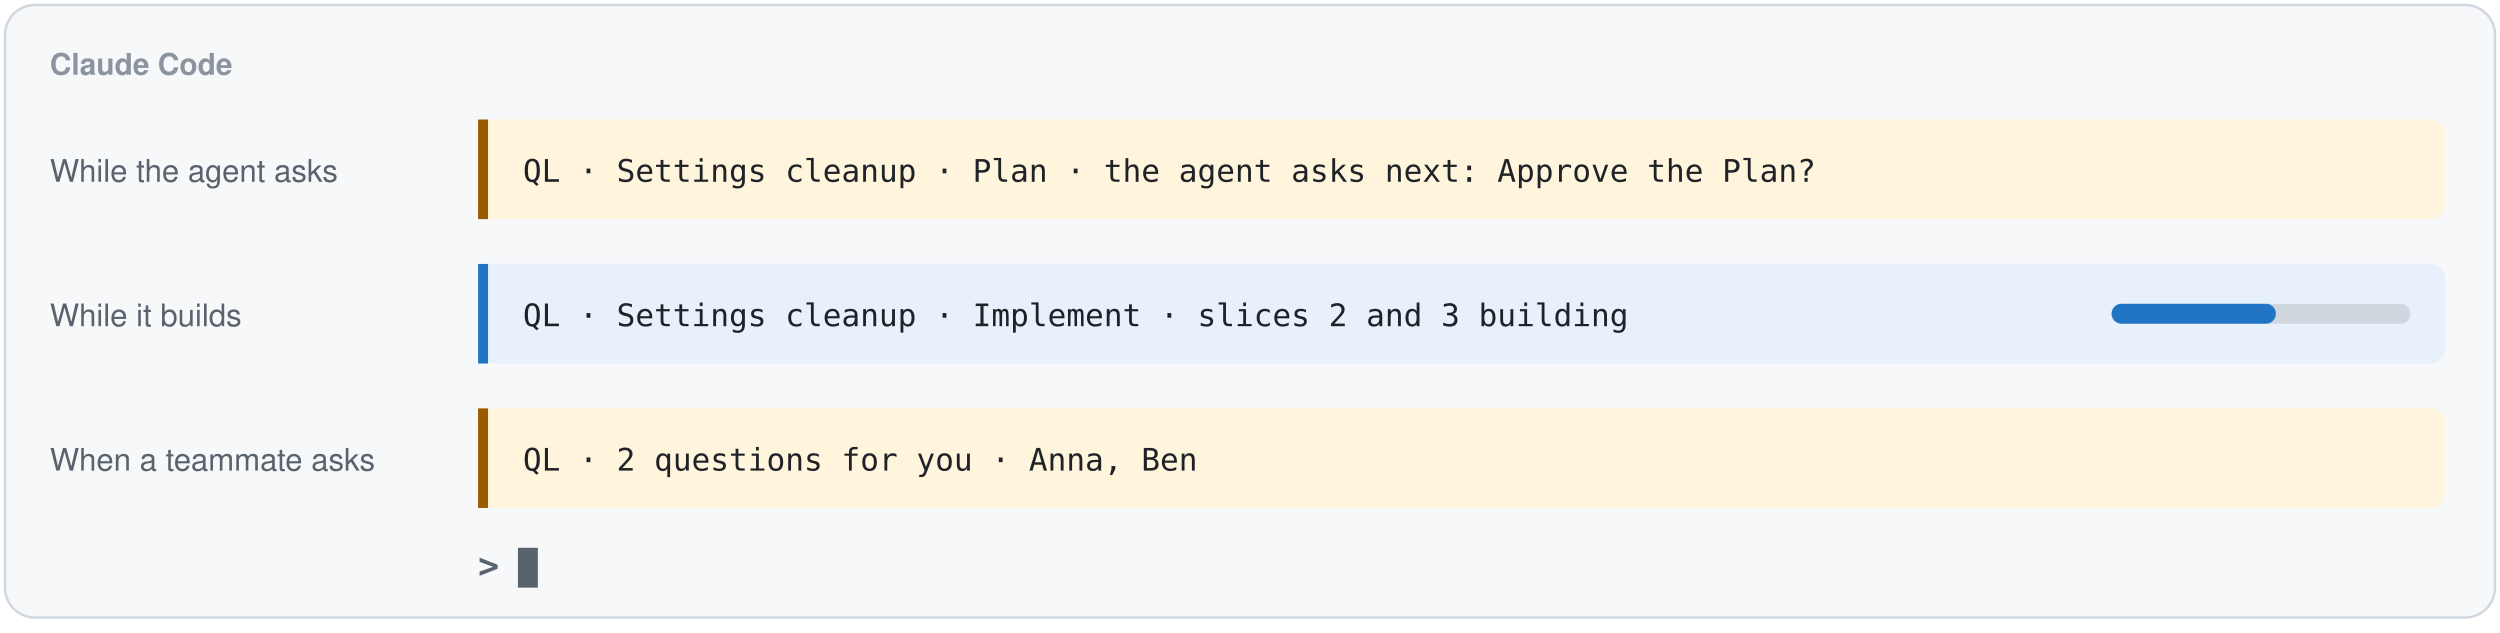
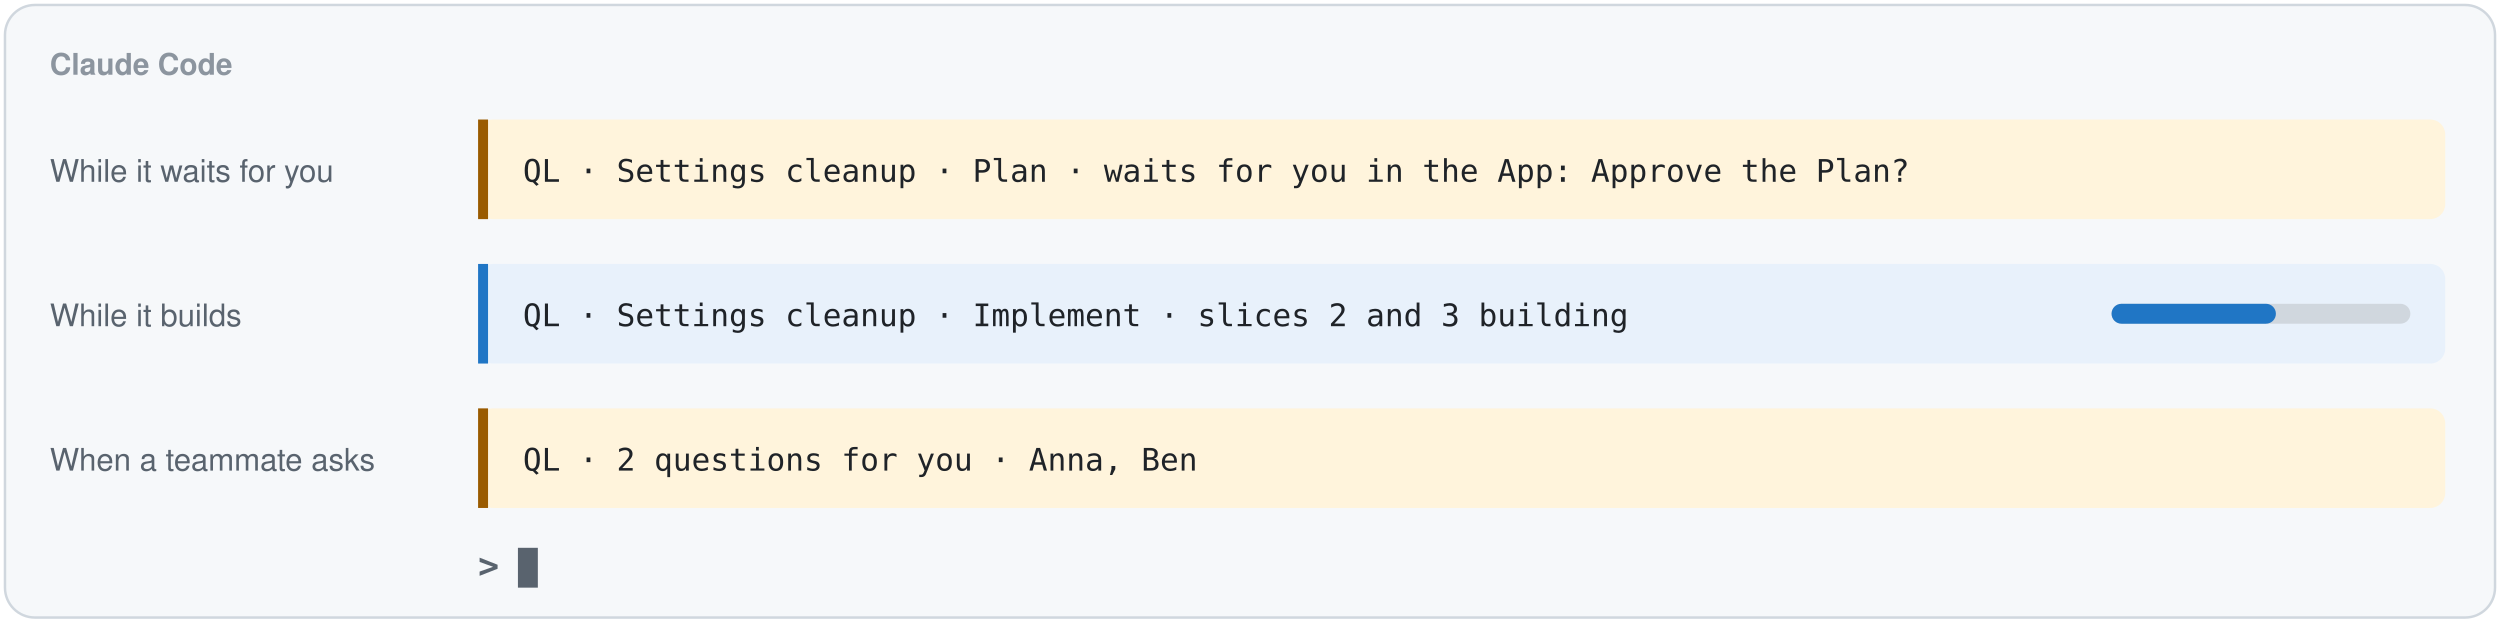
- <svg xmlns="http://www.w3.org/2000/svg" width="1004" height="254" viewBox="-2 -2 1004 254" role="img" aria-label="The band above the Claude Code prompt: the question the agent asks next, how the build runs, or teammates’ questions for you">
+ <svg xmlns="http://www.w3.org/2000/svg" width="1004" height="254" viewBox="-2 -2 1004 254" role="img" aria-label="The band above the Claude Code prompt: what waits for you in the App, how the build runs, or teammates’ questions for you">
  <rect x="0" y="0" width="1000" height="246" rx="12" fill="#f6f8fa" stroke="#d0d7de" stroke-width="1" />
  <text x="18" y="28" font-family="-apple-system, BlinkMacSystemFont, 'Segoe UI', 'Helvetica Neue', Helvetica, Arial, sans-serif" font-size="12" font-weight="600" fill="#8c959f" text-anchor="start">Claude Code</text>
-   <text x="18" y="71" font-family="-apple-system, BlinkMacSystemFont, 'Segoe UI', 'Helvetica Neue', Helvetica, Arial, sans-serif" font-size="12.5" font-weight="500" fill="#59636e" text-anchor="start">While the agent asks</text>
+   <text x="18" y="71" font-family="-apple-system, BlinkMacSystemFont, 'Segoe UI', 'Helvetica Neue', Helvetica, Arial, sans-serif" font-size="12.5" font-weight="500" fill="#59636e" text-anchor="start">While it waits for you</text>
  <rect x="190" y="46" width="790" height="40" rx="6" fill="#fff4dc" />
  <rect x="190" y="46" width="4" height="40" fill="#9a5b00" />
-   <text x="208" y="71" font-family="ui-monospace, SFMono-Regular, Menlo, Consolas, monospace" font-size="12.5" font-weight="500" fill="#1f2328" text-anchor="start">QL · Settings cleanup · Plan · the agent asks next: Approve the Plan?</text>
+   <text x="208" y="71" font-family="ui-monospace, SFMono-Regular, Menlo, Consolas, monospace" font-size="12.5" font-weight="500" fill="#1f2328" text-anchor="start">QL · Settings cleanup · Plan · waits for you in the App: Approve the Plan?</text>
  <text x="18" y="129" font-family="-apple-system, BlinkMacSystemFont, 'Segoe UI', 'Helvetica Neue', Helvetica, Arial, sans-serif" font-size="12.5" font-weight="500" fill="#59636e" text-anchor="start">While it builds</text>
  <rect x="190" y="104" width="790" height="40" rx="6" fill="#e8f1fb" />
  <rect x="190" y="104" width="4" height="40" fill="#2076c5" />
  <text x="208" y="129" font-family="ui-monospace, SFMono-Regular, Menlo, Consolas, monospace" font-size="12.5" font-weight="500" fill="#1f2328" text-anchor="start">QL · Settings cleanup · Implement · slices 2 and 3 building</text>
  <rect x="846" y="120" width="120" height="8" rx="4" fill="#d0d7de" />
  <rect x="846" y="120" width="66" height="8" rx="4" fill="#2076c5" />
  <text x="18" y="187" font-family="-apple-system, BlinkMacSystemFont, 'Segoe UI', 'Helvetica Neue', Helvetica, Arial, sans-serif" font-size="12.5" font-weight="500" fill="#59636e" text-anchor="start">When a teammate asks</text>
  <rect x="190" y="162" width="790" height="40" rx="6" fill="#fff4dc" />
  <rect x="190" y="162" width="4" height="40" fill="#9a5b00" />
  <text x="208" y="187" font-family="ui-monospace, SFMono-Regular, Menlo, Consolas, monospace" font-size="12.5" font-weight="500" fill="#1f2328" text-anchor="start">QL · 2 questions for you · Anna, Ben</text>
  <text x="190" y="230" font-family="ui-monospace, SFMono-Regular, Menlo, Consolas, monospace" font-size="14" font-weight="600" fill="#59636e" text-anchor="start">&gt;</text>
  <rect x="206" y="218" width="8" height="16" fill="#59636e" />
</svg>
